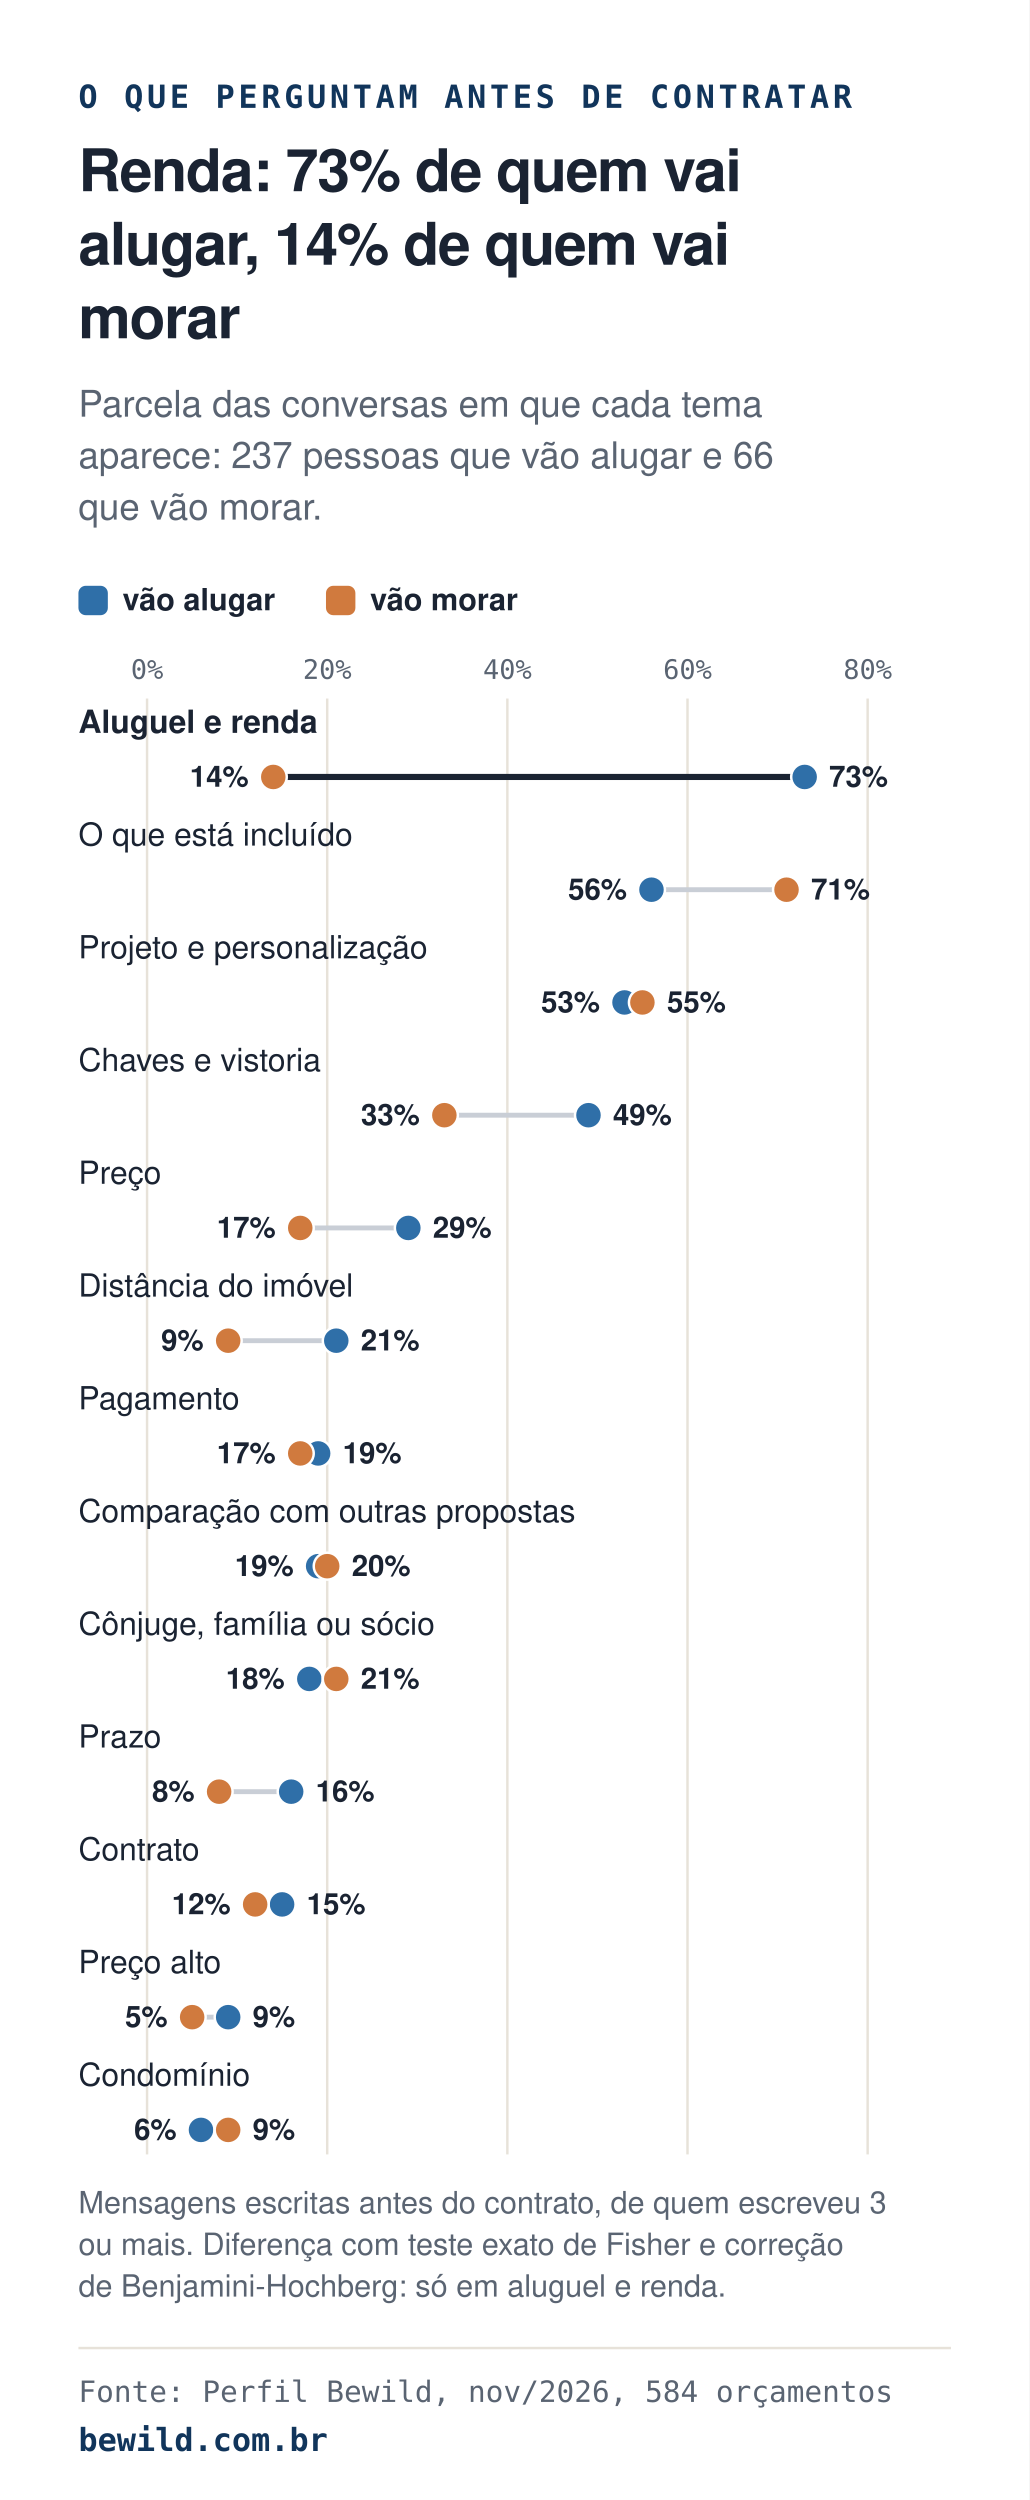
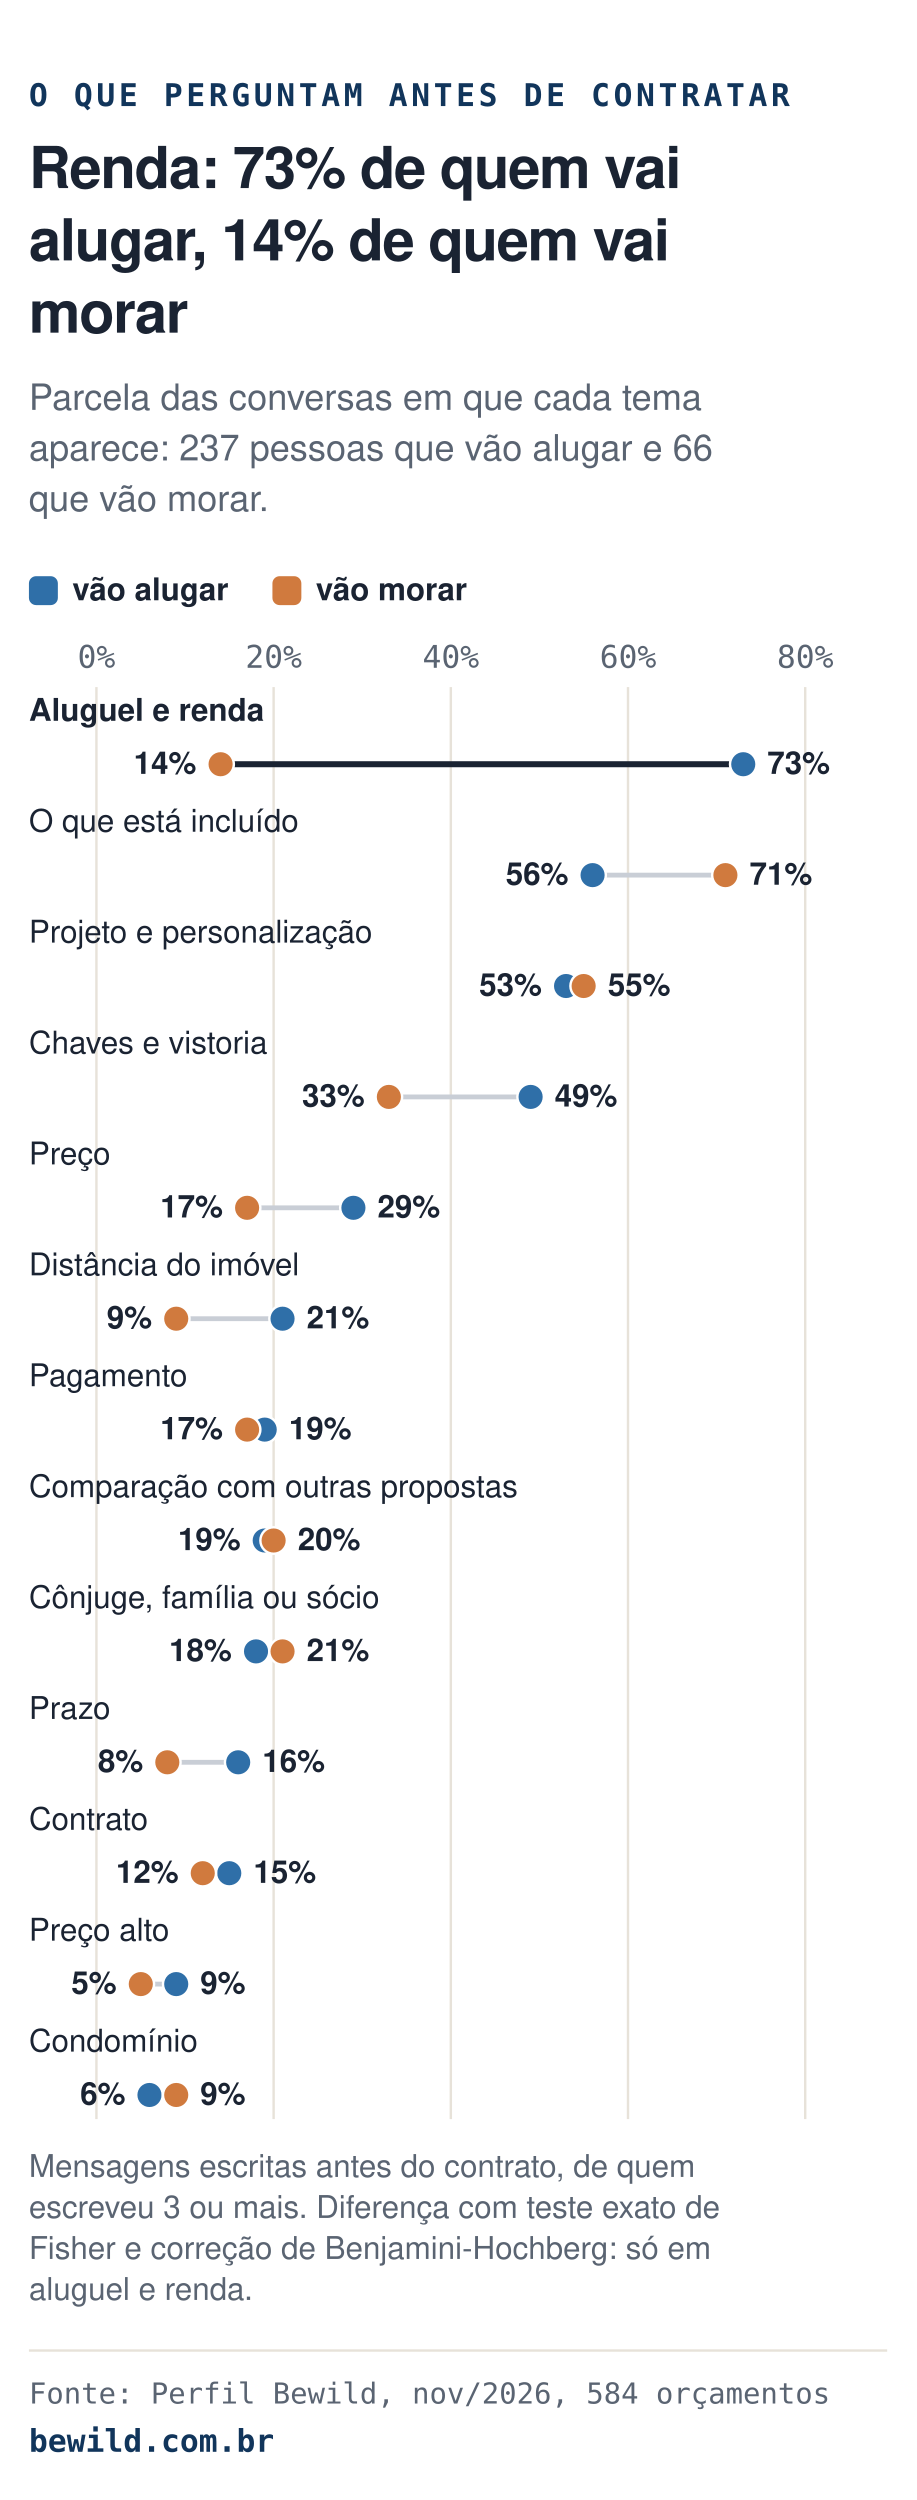
- <svg xmlns="http://www.w3.org/2000/svg" viewBox="0 0 420 1020" width="420" height="1020" role="img" aria-labelledby="t d">
+ <svg xmlns="http://www.w3.org/2000/svg" viewBox="20 0 380 1037" width="380" height="1037" role="img" aria-labelledby="t d">
  <style>.s{font-family:Manrope, 'Helvetica Neue', Helvetica, Arial, sans-serif}.m{font-family:'JetBrains Mono', Menlo, Consolas, monospace}</style>
-   <rect width="420" height="1020" fill="#FFFFFF" />
+   <rect width="420" height="1037" fill="#FFFFFF" />
  <line x1="354.0" y1="285.0" x2="354.0" y2="879.0" stroke="#E7E2D9" stroke-width="1" />
  <line x1="280.5" y1="285.0" x2="280.5" y2="879.0" stroke="#E7E2D9" stroke-width="1" />
  <line x1="207.0" y1="285.0" x2="207.0" y2="879.0" stroke="#E7E2D9" stroke-width="1" />
  <line x1="133.5" y1="285.0" x2="133.5" y2="879.0" stroke="#E7E2D9" stroke-width="1" />
  <line x1="60.0" y1="285.0" x2="60.0" y2="879.0" stroke="#E7E2D9" stroke-width="1" />
  <text x="32" y="44" class="m" font-size="13" font-weight="700" fill="#11355B" letter-spacing="1.5">O QUE PERGUNTAM ANTES DE CONTRATAR</text>
  <text x="32" y="78" class="s" font-size="24" font-weight="700" fill="#1A2332" letter-spacing="-0.5">Renda: 73% de quem vai</text>
  <text x="32" y="108" class="s" font-size="24" font-weight="700" fill="#1A2332" letter-spacing="-0.5">alugar, 14% de quem vai</text>
  <text x="32" y="138" class="s" font-size="24" font-weight="700" fill="#1A2332" letter-spacing="-0.5">morar</text>
  <text x="32" y="170" class="s" font-size="15" fill="#5A6472">Parcela das conversas em que cada tema</text>
  <text x="32" y="191" class="s" font-size="15" fill="#5A6472">aparece: 237 pessoas que vão alugar e 66</text>
  <text x="32" y="212" class="s" font-size="15" fill="#5A6472">que vão morar.</text>
  <rect x="32.0" y="239.0" width="12.0" height="12.0" rx="3" fill="#2F6FA8" />
-   <text x="50" y="249" class="s" font-size="12.5" font-weight="600" fill="#1A2332">vão alugar</text>
+   <text x="50" y="249" class="s" font-size="13" font-weight="600" fill="#1A2332">vão alugar</text>
  <rect x="133.0" y="239.0" width="12.0" height="12.0" rx="3" fill="#D07A3E" />
-   <text x="151" y="249" class="s" font-size="12.5" font-weight="600" fill="#1A2332">vão morar</text>
-   <text x="60" y="277" class="m" font-size="11" fill="#5A6472" text-anchor="middle">0%</text>
-   <text x="133.5" y="277" class="m" font-size="11" fill="#5A6472" text-anchor="middle">20%</text>
-   <text x="207" y="277" class="m" font-size="11" fill="#5A6472" text-anchor="middle">40%</text>
-   <text x="280.5" y="277" class="m" font-size="11" fill="#5A6472" text-anchor="middle">60%</text>
-   <text x="354" y="277" class="m" font-size="11" fill="#5A6472" text-anchor="middle">80%</text>
+   <text x="151" y="249" class="s" font-size="13" font-weight="600" fill="#1A2332">vão morar</text>
+   <text x="60" y="277" class="m" font-size="13" fill="#5A6472" text-anchor="middle">0%</text>
+   <text x="133.5" y="277" class="m" font-size="13" fill="#5A6472" text-anchor="middle">20%</text>
+   <text x="207" y="277" class="m" font-size="13" fill="#5A6472" text-anchor="middle">40%</text>
+   <text x="280.5" y="277" class="m" font-size="13" fill="#5A6472" text-anchor="middle">60%</text>
+   <text x="354" y="277" class="m" font-size="13" fill="#5A6472" text-anchor="middle">80%</text>
  <text x="32" y="299" class="s" font-size="13" font-weight="700" fill="#1A2332">Aluguel e renda</text>
  <line x1="111.5" y1="317.0" x2="328.3" y2="317.0" stroke="#1A2332" stroke-width="2.5" />
  <circle cx="328.3" cy="317.0" r="6" fill="#FFFFFF" fill-opacity="1.0" />
  <circle cx="328.3" cy="317.0" r="5" fill="#2F6FA8" fill-opacity="1.0" />
  <circle cx="111.5" cy="317.0" r="6" fill="#FFFFFF" fill-opacity="1.0" />
  <circle cx="111.5" cy="317.0" r="5" fill="#D07A3E" fill-opacity="1.0" />
-   <text x="101.45" y="321" class="s" font-size="12" font-weight="700" fill="#1A2332" text-anchor="end">14%</text>
-   <text x="338.275" y="321" class="s" font-size="12" font-weight="700" fill="#1A2332">73%</text>
+   <text x="101.45" y="321" class="s" font-size="13" font-weight="700" fill="#1A2332" text-anchor="end">14%</text>
+   <text x="338.275" y="321" class="s" font-size="13" font-weight="700" fill="#1A2332">73%</text>
  <text x="32" y="345" class="s" font-size="13" font-weight="500" fill="#1A2332">O que está incluído</text>
  <line x1="265.8" y1="363.0" x2="320.9" y2="363.0" stroke="#C9CED6" stroke-width="2" />
  <circle cx="265.8" cy="363.0" r="6" fill="#FFFFFF" fill-opacity="1.0" />
  <circle cx="265.8" cy="363.0" r="5" fill="#2F6FA8" fill-opacity="1.0" />
  <circle cx="320.9" cy="363.0" r="6" fill="#FFFFFF" fill-opacity="1.0" />
  <circle cx="320.9" cy="363.0" r="5" fill="#D07A3E" fill-opacity="1.0" />
-   <text x="255.8" y="367" class="s" font-size="12" font-weight="700" fill="#1A2332" text-anchor="end">56%</text>
-   <text x="330.925" y="367" class="s" font-size="12" font-weight="700" fill="#1A2332">71%</text>
+   <text x="255.8" y="367" class="s" font-size="13" font-weight="700" fill="#1A2332" text-anchor="end">56%</text>
+   <text x="330.925" y="367" class="s" font-size="13" font-weight="700" fill="#1A2332">71%</text>
  <text x="32" y="391" class="s" font-size="13" font-weight="500" fill="#1A2332">Projeto e personalização</text>
  <line x1="254.8" y1="409.0" x2="262.1" y2="409.0" stroke="#C9CED6" stroke-width="2" />
  <circle cx="254.8" cy="409.0" r="6" fill="#FFFFFF" fill-opacity="1.0" />
  <circle cx="254.8" cy="409.0" r="5" fill="#2F6FA8" fill-opacity="1.0" />
  <circle cx="262.1" cy="409.0" r="6" fill="#FFFFFF" fill-opacity="1.0" />
  <circle cx="262.1" cy="409.0" r="5" fill="#D07A3E" fill-opacity="1.0" />
-   <text x="244.775" y="413" class="s" font-size="12" font-weight="700" fill="#1A2332" text-anchor="end">53%</text>
-   <text x="272.125" y="413" class="s" font-size="12" font-weight="700" fill="#1A2332">55%</text>
+   <text x="244.775" y="413" class="s" font-size="13" font-weight="700" fill="#1A2332" text-anchor="end">53%</text>
+   <text x="272.125" y="413" class="s" font-size="13" font-weight="700" fill="#1A2332">55%</text>
  <text x="32" y="437" class="s" font-size="13" font-weight="500" fill="#1A2332">Chaves e vistoria</text>
  <line x1="181.3" y1="455.0" x2="240.1" y2="455.0" stroke="#C9CED6" stroke-width="2" />
  <circle cx="240.1" cy="455.0" r="6" fill="#FFFFFF" fill-opacity="1.0" />
  <circle cx="240.1" cy="455.0" r="5" fill="#2F6FA8" fill-opacity="1.0" />
  <circle cx="181.3" cy="455.0" r="6" fill="#FFFFFF" fill-opacity="1.0" />
  <circle cx="181.3" cy="455.0" r="5" fill="#D07A3E" fill-opacity="1.0" />
-   <text x="171.275" y="459" class="s" font-size="12" font-weight="700" fill="#1A2332" text-anchor="end">33%</text>
-   <text x="250.075" y="459" class="s" font-size="12" font-weight="700" fill="#1A2332">49%</text>
+   <text x="171.275" y="459" class="s" font-size="13" font-weight="700" fill="#1A2332" text-anchor="end">33%</text>
+   <text x="250.075" y="459" class="s" font-size="13" font-weight="700" fill="#1A2332">49%</text>
  <text x="32" y="483" class="s" font-size="13" font-weight="500" fill="#1A2332">Preço</text>
  <line x1="122.5" y1="501.0" x2="166.6" y2="501.0" stroke="#C9CED6" stroke-width="2" />
  <circle cx="166.6" cy="501.0" r="6" fill="#FFFFFF" fill-opacity="1.0" />
  <circle cx="166.6" cy="501.0" r="5" fill="#2F6FA8" fill-opacity="1.0" />
  <circle cx="122.5" cy="501.0" r="6" fill="#FFFFFF" fill-opacity="1.0" />
  <circle cx="122.5" cy="501.0" r="5" fill="#D07A3E" fill-opacity="1.0" />
-   <text x="112.475" y="505" class="s" font-size="12" font-weight="700" fill="#1A2332" text-anchor="end">17%</text>
-   <text x="176.575" y="505" class="s" font-size="12" font-weight="700" fill="#1A2332">29%</text>
+   <text x="112.475" y="505" class="s" font-size="13" font-weight="700" fill="#1A2332" text-anchor="end">17%</text>
+   <text x="176.575" y="505" class="s" font-size="13" font-weight="700" fill="#1A2332">29%</text>
  <text x="32" y="529" class="s" font-size="13" font-weight="500" fill="#1A2332">Distância do imóvel</text>
  <line x1="93.1" y1="547.0" x2="137.2" y2="547.0" stroke="#C9CED6" stroke-width="2" />
  <circle cx="137.2" cy="547.0" r="6" fill="#FFFFFF" fill-opacity="1.0" />
  <circle cx="137.2" cy="547.0" r="5" fill="#2F6FA8" fill-opacity="1.0" />
  <circle cx="93.1" cy="547.0" r="6" fill="#FFFFFF" fill-opacity="1.0" />
  <circle cx="93.1" cy="547.0" r="5" fill="#D07A3E" fill-opacity="1.0" />
-   <text x="83.075" y="551" class="s" font-size="12" font-weight="700" fill="#1A2332" text-anchor="end">9%</text>
-   <text x="147.175" y="551" class="s" font-size="12" font-weight="700" fill="#1A2332">21%</text>
+   <text x="83.075" y="551" class="s" font-size="13" font-weight="700" fill="#1A2332" text-anchor="end">9%</text>
+   <text x="147.175" y="551" class="s" font-size="13" font-weight="700" fill="#1A2332">21%</text>
  <text x="32" y="575" class="s" font-size="13" font-weight="500" fill="#1A2332">Pagamento</text>
  <line x1="122.5" y1="593.0" x2="129.8" y2="593.0" stroke="#C9CED6" stroke-width="2" />
  <circle cx="129.8" cy="593.0" r="6" fill="#FFFFFF" fill-opacity="1.0" />
  <circle cx="129.8" cy="593.0" r="5" fill="#2F6FA8" fill-opacity="1.0" />
  <circle cx="122.5" cy="593.0" r="6" fill="#FFFFFF" fill-opacity="1.0" />
  <circle cx="122.5" cy="593.0" r="5" fill="#D07A3E" fill-opacity="1.0" />
-   <text x="112.475" y="597" class="s" font-size="12" font-weight="700" fill="#1A2332" text-anchor="end">17%</text>
-   <text x="139.825" y="597" class="s" font-size="12" font-weight="700" fill="#1A2332">19%</text>
+   <text x="112.475" y="597" class="s" font-size="13" font-weight="700" fill="#1A2332" text-anchor="end">17%</text>
+   <text x="139.825" y="597" class="s" font-size="13" font-weight="700" fill="#1A2332">19%</text>
  <text x="32" y="621" class="s" font-size="13" font-weight="500" fill="#1A2332">Comparação com outras propostas</text>
  <line x1="129.8" y1="639.0" x2="133.5" y2="639.0" stroke="#C9CED6" stroke-width="2" />
  <circle cx="129.8" cy="639.0" r="6" fill="#FFFFFF" fill-opacity="1.0" />
  <circle cx="129.8" cy="639.0" r="5" fill="#2F6FA8" fill-opacity="1.0" />
  <circle cx="133.5" cy="639.0" r="6" fill="#FFFFFF" fill-opacity="1.0" />
  <circle cx="133.5" cy="639.0" r="5" fill="#D07A3E" fill-opacity="1.0" />
-   <text x="119.825" y="643" class="s" font-size="12" font-weight="700" fill="#1A2332" text-anchor="end">19%</text>
-   <text x="143.5" y="643" class="s" font-size="12" font-weight="700" fill="#1A2332">20%</text>
+   <text x="119.825" y="643" class="s" font-size="13" font-weight="700" fill="#1A2332" text-anchor="end">19%</text>
+   <text x="143.5" y="643" class="s" font-size="13" font-weight="700" fill="#1A2332">20%</text>
  <text x="32" y="667" class="s" font-size="13" font-weight="500" fill="#1A2332">Cônjuge, família ou sócio</text>
  <line x1="126.2" y1="685.0" x2="137.2" y2="685.0" stroke="#C9CED6" stroke-width="2" />
  <circle cx="126.2" cy="685.0" r="6" fill="#FFFFFF" fill-opacity="1.0" />
  <circle cx="126.2" cy="685.0" r="5" fill="#2F6FA8" fill-opacity="1.0" />
  <circle cx="137.2" cy="685.0" r="6" fill="#FFFFFF" fill-opacity="1.0" />
  <circle cx="137.2" cy="685.0" r="5" fill="#D07A3E" fill-opacity="1.0" />
-   <text x="116.15" y="689" class="s" font-size="12" font-weight="700" fill="#1A2332" text-anchor="end">18%</text>
-   <text x="147.175" y="689" class="s" font-size="12" font-weight="700" fill="#1A2332">21%</text>
+   <text x="116.15" y="689" class="s" font-size="13" font-weight="700" fill="#1A2332" text-anchor="end">18%</text>
+   <text x="147.175" y="689" class="s" font-size="13" font-weight="700" fill="#1A2332">21%</text>
  <text x="32" y="713" class="s" font-size="13" font-weight="500" fill="#1A2332">Prazo</text>
  <line x1="89.4" y1="731.0" x2="118.8" y2="731.0" stroke="#C9CED6" stroke-width="2" />
  <circle cx="118.8" cy="731.0" r="6" fill="#FFFFFF" fill-opacity="1.0" />
  <circle cx="118.8" cy="731.0" r="5" fill="#2F6FA8" fill-opacity="1.0" />
  <circle cx="89.4" cy="731.0" r="6" fill="#FFFFFF" fill-opacity="1.0" />
  <circle cx="89.4" cy="731.0" r="5" fill="#D07A3E" fill-opacity="1.0" />
-   <text x="79.4" y="735" class="s" font-size="12" font-weight="700" fill="#1A2332" text-anchor="end">8%</text>
-   <text x="128.8" y="735" class="s" font-size="12" font-weight="700" fill="#1A2332">16%</text>
+   <text x="79.4" y="735" class="s" font-size="13" font-weight="700" fill="#1A2332" text-anchor="end">8%</text>
+   <text x="128.8" y="735" class="s" font-size="13" font-weight="700" fill="#1A2332">16%</text>
  <text x="32" y="759" class="s" font-size="13" font-weight="500" fill="#1A2332">Contrato</text>
  <line x1="104.1" y1="777.0" x2="115.1" y2="777.0" stroke="#C9CED6" stroke-width="2" />
  <circle cx="115.1" cy="777.0" r="6" fill="#FFFFFF" fill-opacity="1.0" />
  <circle cx="115.1" cy="777.0" r="5" fill="#2F6FA8" fill-opacity="1.0" />
  <circle cx="104.1" cy="777.0" r="6" fill="#FFFFFF" fill-opacity="1.0" />
  <circle cx="104.1" cy="777.0" r="5" fill="#D07A3E" fill-opacity="1.0" />
-   <text x="94.1" y="781" class="s" font-size="12" font-weight="700" fill="#1A2332" text-anchor="end">12%</text>
-   <text x="125.125" y="781" class="s" font-size="12" font-weight="700" fill="#1A2332">15%</text>
+   <text x="94.1" y="781" class="s" font-size="13" font-weight="700" fill="#1A2332" text-anchor="end">12%</text>
+   <text x="125.125" y="781" class="s" font-size="13" font-weight="700" fill="#1A2332">15%</text>
  <text x="32" y="805" class="s" font-size="13" font-weight="500" fill="#1A2332">Preço alto</text>
  <line x1="78.4" y1="823.0" x2="93.1" y2="823.0" stroke="#C9CED6" stroke-width="2" />
  <circle cx="93.1" cy="823.0" r="6" fill="#FFFFFF" fill-opacity="1.0" />
  <circle cx="93.1" cy="823.0" r="5" fill="#2F6FA8" fill-opacity="1.0" />
  <circle cx="78.4" cy="823.0" r="6" fill="#FFFFFF" fill-opacity="1.0" />
  <circle cx="78.4" cy="823.0" r="5" fill="#D07A3E" fill-opacity="1.0" />
-   <text x="68.375" y="827" class="s" font-size="12" font-weight="700" fill="#1A2332" text-anchor="end">5%</text>
-   <text x="103.075" y="827" class="s" font-size="12" font-weight="700" fill="#1A2332">9%</text>
+   <text x="68.375" y="827" class="s" font-size="13" font-weight="700" fill="#1A2332" text-anchor="end">5%</text>
+   <text x="103.075" y="827" class="s" font-size="13" font-weight="700" fill="#1A2332">9%</text>
  <text x="32" y="851" class="s" font-size="13" font-weight="500" fill="#1A2332">Condomínio</text>
  <line x1="82.0" y1="869.0" x2="93.1" y2="869.0" stroke="#C9CED6" stroke-width="2" />
  <circle cx="82.0" cy="869.0" r="6" fill="#FFFFFF" fill-opacity="1.0" />
  <circle cx="82.0" cy="869.0" r="5" fill="#2F6FA8" fill-opacity="1.0" />
  <circle cx="93.1" cy="869.0" r="6" fill="#FFFFFF" fill-opacity="1.0" />
  <circle cx="93.1" cy="869.0" r="5" fill="#D07A3E" fill-opacity="1.0" />
-   <text x="72.05" y="873" class="s" font-size="12" font-weight="700" fill="#1A2332" text-anchor="end">6%</text>
-   <text x="103.075" y="873" class="s" font-size="12" font-weight="700" fill="#1A2332">9%</text>
-   <text x="32" y="903" class="s" font-size="12.5" fill="#5A6472">Mensagens escritas antes do contrato, de quem escreveu 3</text>
-   <text x="32" y="920" class="s" font-size="12.5" fill="#5A6472">ou mais. Diferença com teste exato de Fisher e correção</text>
-   <text x="32" y="937" class="s" font-size="12.5" fill="#5A6472">de Benjamini-Hochberg: só em aluguel e renda.</text>
-   <line x1="32.0" y1="958.0" x2="388.0" y2="958.0" stroke="#E7E2D9" stroke-width="1" />
-   <text x="32" y="980" class="m" font-size="12" fill="#5A6472">Fonte: Perfil Bewild, nov/2026, 584 orçamentos</text>
-   <text x="32" y="1000" class="m" font-size="13" font-weight="700" fill="#11355B">bewild.com.br</text>
+   <text x="72.05" y="873" class="s" font-size="13" font-weight="700" fill="#1A2332" text-anchor="end">6%</text>
+   <text x="103.075" y="873" class="s" font-size="13" font-weight="700" fill="#1A2332">9%</text>
+   <text x="32" y="903" class="s" font-size="13" fill="#5A6472">Mensagens escritas antes do contrato, de quem</text>
+   <text x="32" y="920" class="s" font-size="13" fill="#5A6472">escreveu 3 ou mais. Diferença com teste exato de</text>
+   <text x="32" y="937" class="s" font-size="13" fill="#5A6472">Fisher e correção de Benjamini-Hochberg: só em</text>
+   <text x="32" y="954" class="s" font-size="13" fill="#5A6472">aluguel e renda.</text>
+   <line x1="32.0" y1="975.0" x2="388.0" y2="975.0" stroke="#E7E2D9" stroke-width="1" />
+   <text x="32" y="997" class="m" font-size="12" fill="#5A6472">Fonte: Perfil Bewild, nov/2026, 584 orçamentos</text>
+   <text x="32" y="1017" class="m" font-size="13" font-weight="700" fill="#11355B">bewild.com.br</text>
</svg>
